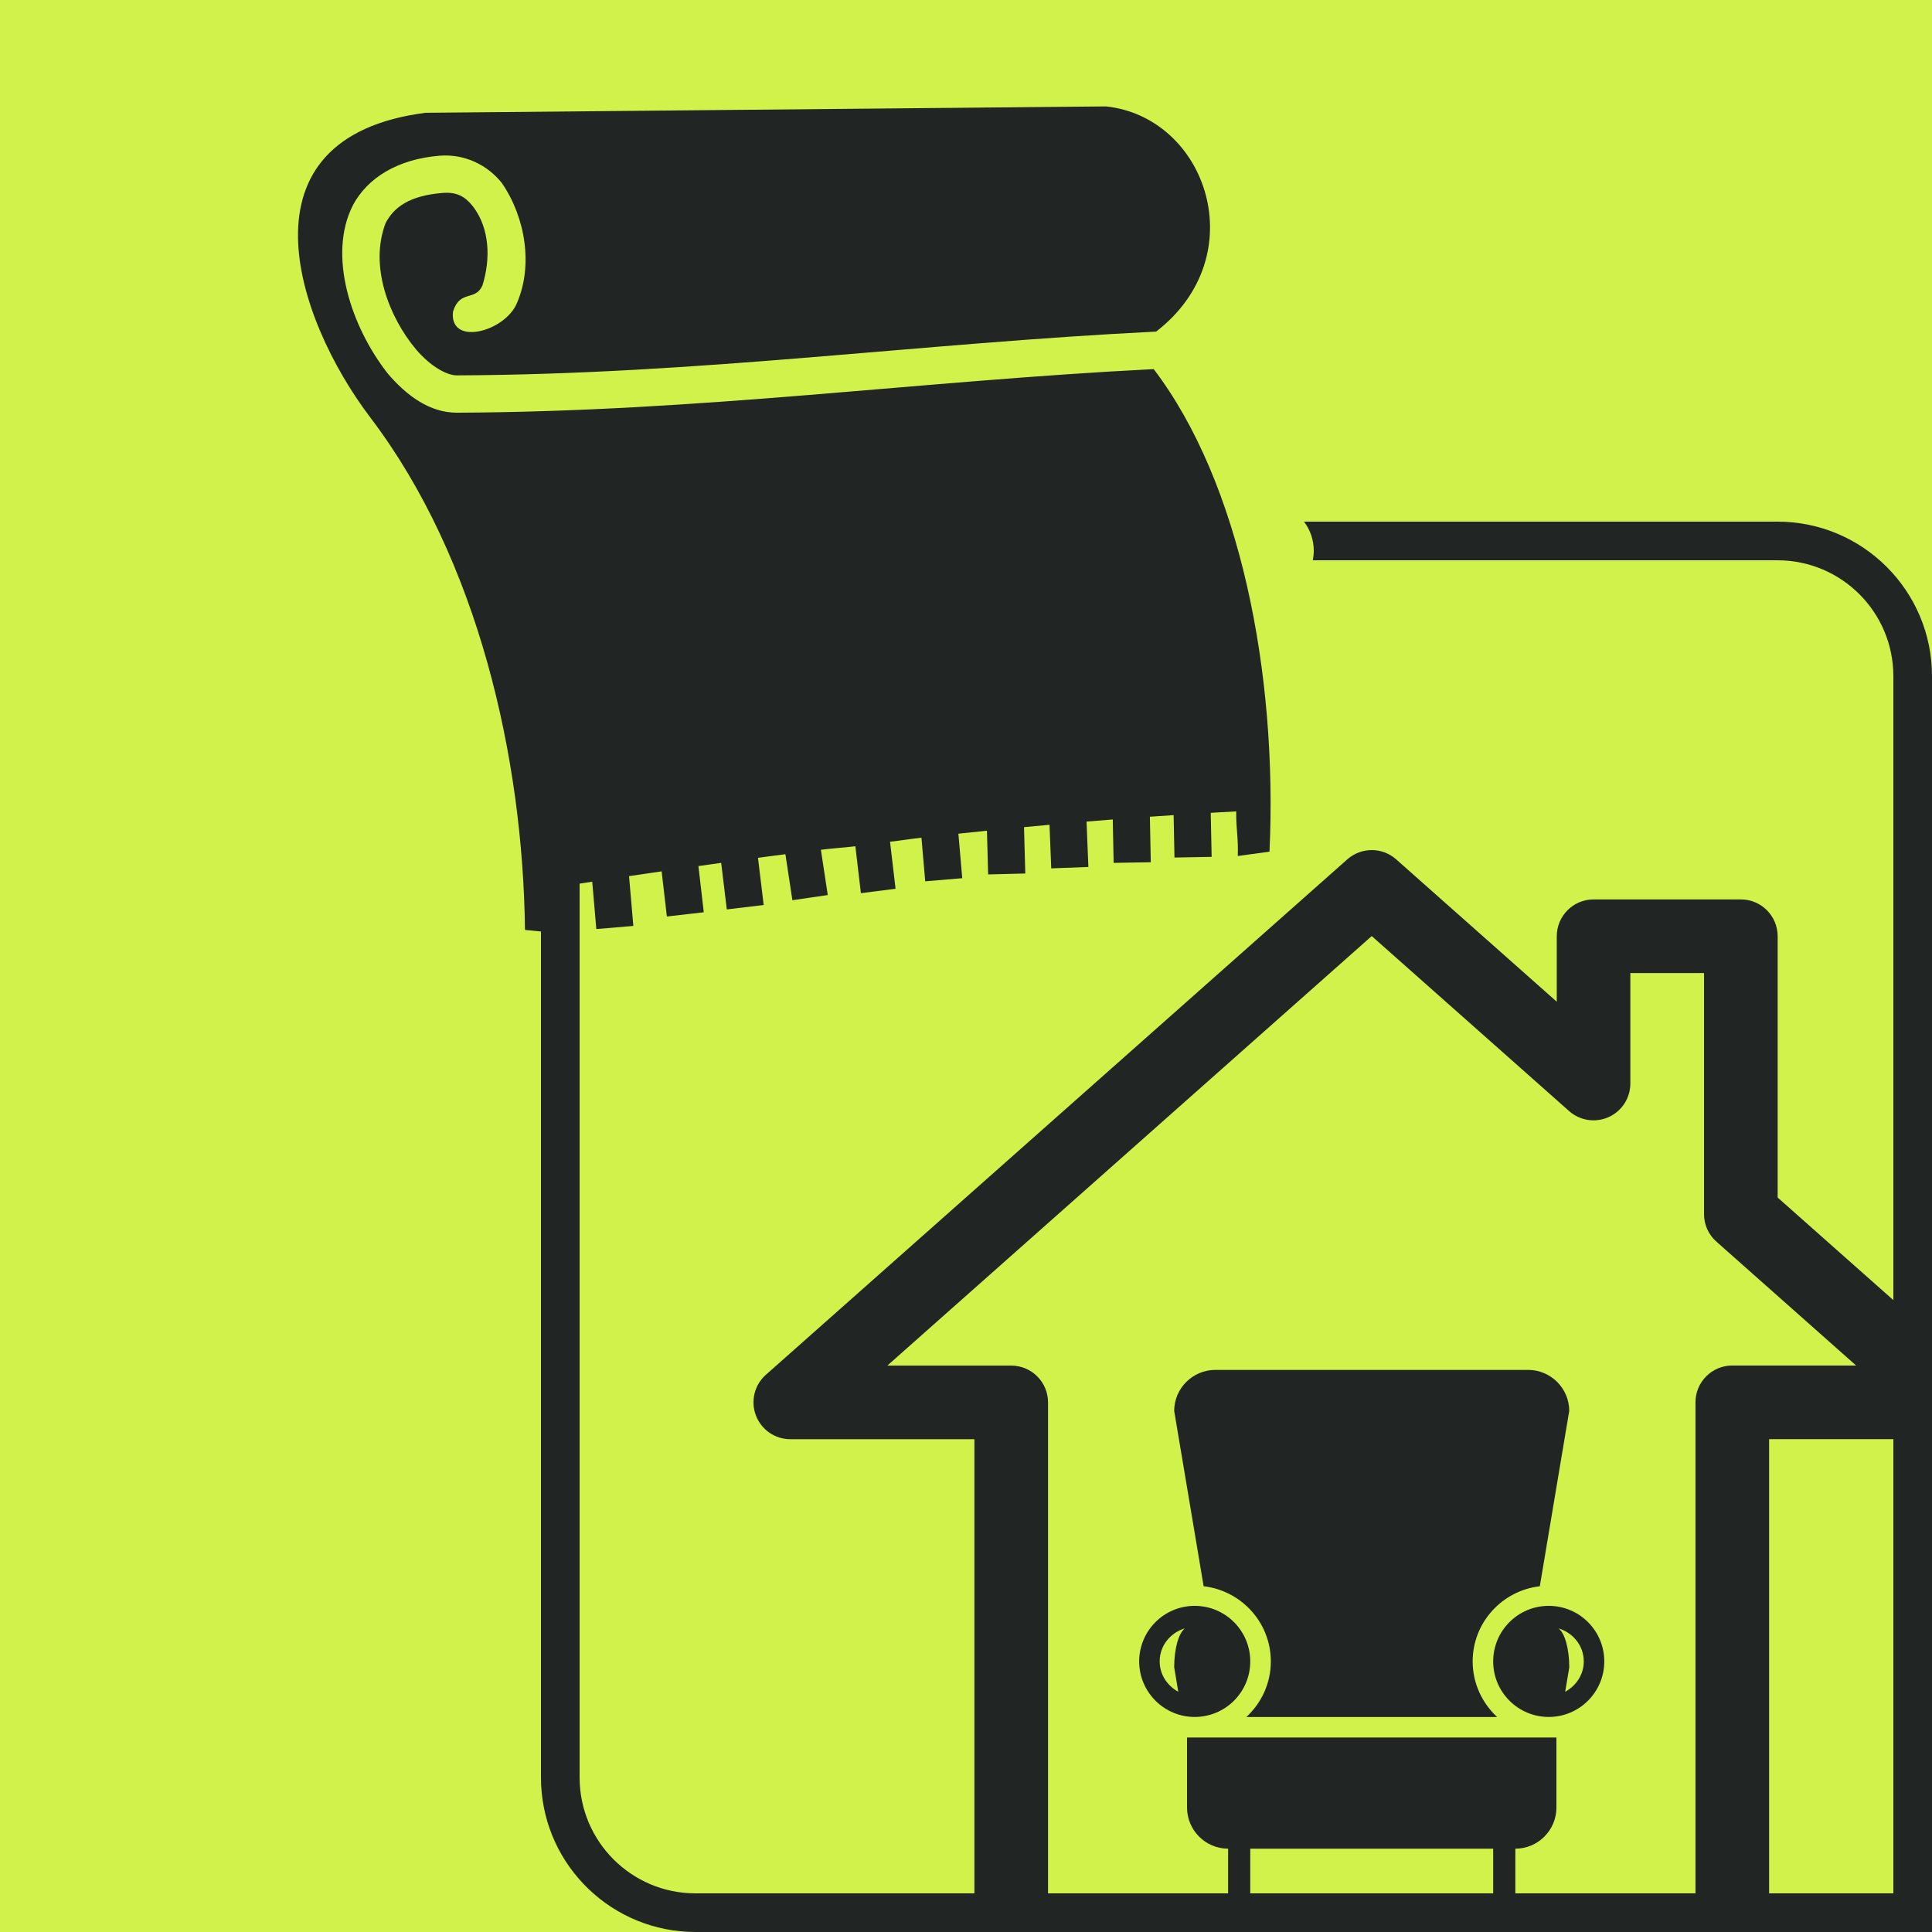
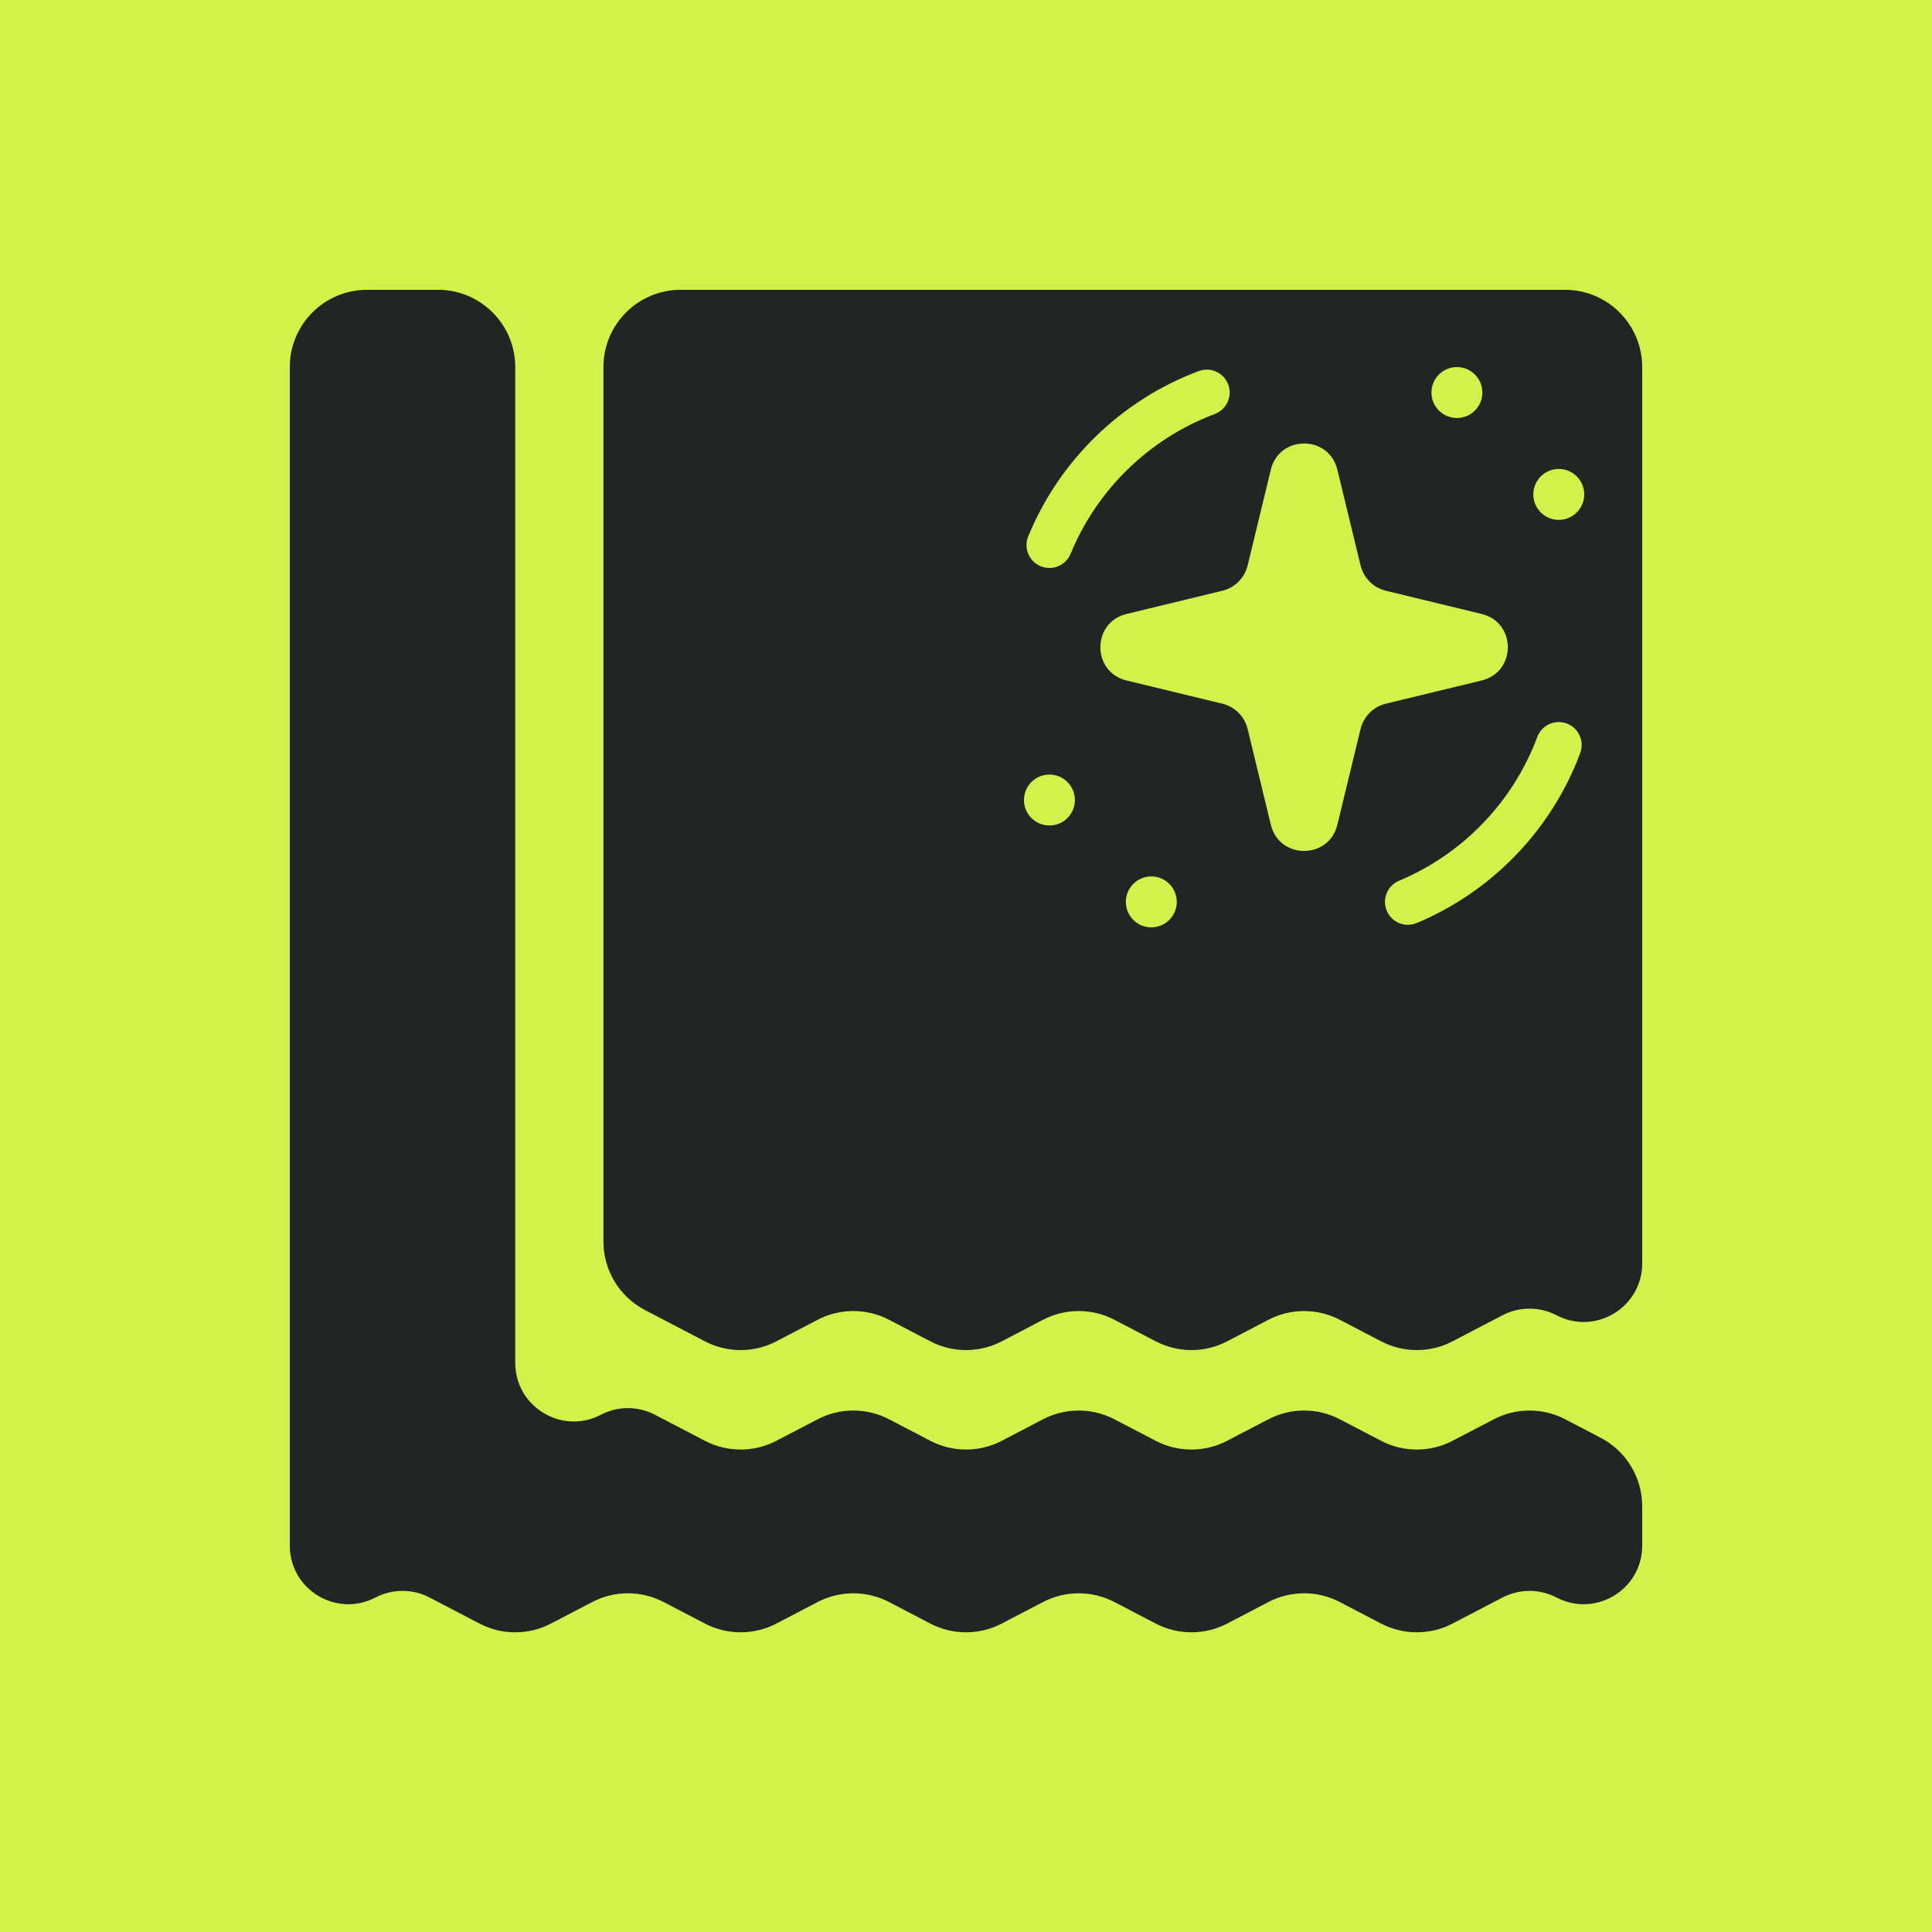
<svg xmlns="http://www.w3.org/2000/svg" width="100" height="100" viewBox="0 0 100 100" fill="none">
-   <g clip-path="url(#clip0_164_380)">
-     <rect width="100" height="100" fill="#D1F24A" />
-     <path d="M92 27C96.418 27 100 30.582 100 35V100H36L35.588 99.989C31.361 99.775 28 96.28 28 92V35C28 30.582 31.582 27 36 27H48.504C48.189 27.418 48 27.936 48 28.5C48 28.671 48.017 28.838 48.05 29H36C32.686 29 30 31.686 30 35V92C30 95.314 32.686 98 36 98H98V35C98 31.686 95.314 29 92 29H67.95C67.983 28.838 68 28.671 68 28.5C68 27.936 67.811 27.418 67.496 27H92Z" fill="#212523" />
-     <path d="M102.36 71.159L92.011 61.985V48.461C92.011 47.407 91.159 46.554 90.107 46.554H82.483C81.431 46.554 80.578 47.407 80.578 48.461V51.849L72.265 44.48C71.542 43.84 70.461 43.84 69.736 44.48L39.641 71.159C39.048 71.684 38.844 72.522 39.124 73.261C39.406 74.003 40.114 74.493 40.905 74.493H50.434V98.474C50.434 99.528 51.286 100.381 52.339 100.381C53.393 100.381 54.246 99.528 54.246 98.474V72.588C54.246 71.536 53.393 70.683 52.339 70.683H45.928L71 48.451L81.216 57.508C81.779 58.008 82.576 58.127 83.261 57.821C83.947 57.514 84.386 56.834 84.386 56.083V50.366H88.2V62.843C88.2 63.389 88.43 63.908 88.842 64.268L96.072 70.679H89.664C88.607 70.679 87.757 71.532 87.757 72.584V98.472C87.757 99.526 88.607 100.379 89.664 100.379C90.716 100.379 91.569 99.526 91.569 98.472V74.491H101.095C101.886 74.491 102.596 74.003 102.876 73.259C103.156 72.522 102.951 71.684 102.36 71.159Z" fill="#212523" />
-     <path d="M79.701 82.103L81.223 73.027C81.223 71.864 80.267 70.906 79.1 70.906H62.903C61.733 70.906 60.776 71.864 60.776 73.027L62.3 82.103C64.252 82.333 65.778 83.981 65.778 85.997C65.778 87.134 65.285 88.155 64.511 88.872H77.491C76.717 88.153 76.225 87.132 76.225 85.997C76.223 83.981 77.749 82.331 79.701 82.103Z" fill="#212523" />
-     <path d="M61.441 93.56C61.441 94.732 62.396 95.687 63.566 95.687V100.378H64.713V95.687H77.287V100.378H78.434V95.687C79.604 95.687 80.56 94.732 80.56 93.56V89.934H61.441V93.56Z" fill="#212523" />
-     <path d="M80.162 83.119C78.574 83.119 77.287 84.406 77.287 85.994C77.287 87.582 78.574 88.869 80.162 88.869C81.75 88.869 83.037 87.582 83.037 85.994C83.037 84.406 81.75 83.119 80.162 83.119ZM81.013 87.565L81.225 86.305C81.225 85.316 80.986 84.515 80.667 84.285C81.416 84.507 81.976 85.176 81.976 85.996C81.976 86.682 81.577 87.256 81.013 87.565Z" fill="#212523" />
-     <path d="M64.713 85.994C64.713 84.406 63.426 83.119 61.838 83.119C60.251 83.119 58.964 84.406 58.964 85.994C58.964 87.582 60.251 88.869 61.838 88.869C63.426 88.869 64.713 87.584 64.713 85.994ZM60.988 87.565C60.424 87.258 60.024 86.682 60.024 85.992C60.024 85.174 60.584 84.505 61.334 84.281C61.017 84.513 60.776 85.312 60.776 86.299L60.988 87.565Z" fill="#212523" />
-     <path d="M62.405 10.071C61.773 7.719 59.853 5.787 57.25 5.508L22.026 5.838C12.132 7.109 15.267 16.471 19.175 21.62C24.764 28.985 27.071 39.286 27.173 48.133L29.088 48.322C29.154 47.501 29.275 46.602 29.294 45.844C29.748 45.774 30.201 45.705 30.654 45.636L30.865 48.088L32.781 47.926C32.707 47.067 32.633 46.208 32.559 45.349C33.122 45.265 33.684 45.183 34.246 45.101L34.517 47.438L36.427 47.219C36.335 46.422 36.242 45.625 36.15 44.828C36.542 44.772 36.935 44.717 37.328 44.662C37.425 45.465 37.522 46.268 37.619 47.071L39.528 46.843L39.233 44.401C39.608 44.35 40.277 44.261 40.652 44.212L41.014 46.595L42.845 46.327C42.726 45.546 42.607 44.765 42.489 43.984C43.092 43.907 43.67 43.876 44.274 43.802C44.37 44.612 44.465 45.421 44.56 46.231L46.354 46.002C46.259 45.191 46.163 44.38 46.068 43.569C46.636 43.503 47.125 43.422 47.694 43.359C47.759 44.111 47.824 44.864 47.889 45.617L49.805 45.455L49.606 43.151C50.099 43.099 50.591 43.048 51.084 42.998C51.105 43.752 51.126 44.506 51.146 45.26L53.069 45.212C53.047 44.412 53.025 43.612 53.003 42.813C53.443 42.771 53.882 42.731 54.322 42.691C54.352 43.443 54.382 44.195 54.412 44.947L56.334 44.874C56.303 44.091 56.271 43.308 56.24 42.525C56.692 42.487 57.144 42.451 57.597 42.416L57.641 44.662L59.564 44.629L59.518 42.274C59.927 42.245 60.336 42.217 60.746 42.19L60.791 44.386L62.714 44.351L62.667 42.071C63.107 42.045 63.547 42.021 63.987 41.998C63.972 42.914 64.106 43.395 64.066 44.307L65.709 44.081C66.132 34.845 64.186 24.976 59.715 19.105C47.533 19.72 36.335 21.308 23.656 21.361C22.25 21.367 21.051 20.484 20.077 19.343C18.17 16.915 16.943 13.213 18.27 10.615C19.016 9.221 20.561 8.24 22.737 8.061C24.089 7.949 25.254 8.571 25.968 9.463C27.221 11.277 27.581 13.765 26.768 15.66C26.168 17.177 23.236 17.947 23.448 16.127C23.809 14.981 24.592 15.607 24.969 14.781C25.404 13.402 25.348 11.804 24.471 10.672C24.072 10.174 23.65 9.925 22.899 9.987C21.174 10.129 20.393 10.733 19.965 11.534C19.101 13.761 20.137 16.416 21.535 18.087C22.296 18.977 23.134 19.431 23.643 19.429C36.244 19.377 47.465 17.775 59.842 17.163C62.385 15.198 63.038 12.424 62.405 10.071Z" fill="#212523" />
-   </g>
-   <defs>
-     <clipPath id="clip0_164_380">
-       <rect width="100" height="100" fill="white" />
-     </clipPath>
-   </defs>
+   <rect width="100" height="100" fill="#D1F24A" />
+   <path d="M75.185 74.575C74.025 75.18 72.643 75.18 71.484 74.575L69.351 73.462C68.192 72.858 66.81 72.858 65.651 73.462L63.518 74.575C62.359 75.18 60.977 75.18 59.817 74.575L57.685 73.463C56.526 72.858 55.144 72.858 53.984 73.463L51.852 74.575C50.693 75.18 49.311 75.18 48.152 74.575L46.019 73.462C44.86 72.858 43.478 72.858 42.319 73.462L40.186 74.575C39.026 75.18 37.645 75.18 36.485 74.575L33.903 73.228C33.025 72.77 31.979 72.77 31.1 73.228C29.083 74.281 26.669 72.817 26.669 70.542V19C26.669 16.791 24.878 15 22.669 15H19C16.791 15 15 16.791 15 19V80.001C15 82.276 17.415 83.74 19.433 82.688C20.311 82.23 21.358 82.23 22.236 82.688L24.818 84.035C25.977 84.64 27.359 84.64 28.518 84.035L30.652 82.922C31.811 82.317 33.193 82.317 34.352 82.922L36.485 84.035C37.645 84.639 39.026 84.639 40.186 84.035L42.318 82.922C43.478 82.317 44.86 82.317 46.019 82.922L48.152 84.035C49.311 84.639 50.693 84.639 51.852 84.034L53.984 82.922C55.144 82.317 56.526 82.317 57.685 82.922L59.817 84.035C60.977 84.639 62.359 84.639 63.518 84.035L65.651 82.922C66.81 82.317 68.192 82.317 69.351 82.922L71.484 84.035C72.643 84.639 74.025 84.639 75.184 84.035L77.223 82.971L77.766 82.688C78.644 82.23 79.691 82.23 80.569 82.688C82.586 83.74 85 82.277 85 80.002V77.965C85 76.475 84.172 75.108 82.85 74.419L81.018 73.463C79.858 72.858 78.476 72.858 77.317 73.463L75.185 74.575Z" fill="#212523" />
+   <path d="M35.234 15C33.025 15 31.234 16.791 31.234 19V64.261C31.234 65.752 32.062 67.118 33.384 67.808L36.485 69.426C37.645 70.031 39.026 70.031 40.186 69.426L42.319 68.313C43.478 67.708 44.86 67.708 46.019 68.313L48.152 69.426C49.311 70.031 50.693 70.031 51.852 69.426L53.984 68.313C55.144 67.708 56.526 67.708 57.685 68.313L59.818 69.426C60.977 70.031 62.359 70.031 63.518 69.426L65.651 68.313C66.81 67.708 68.192 67.708 69.351 68.313L71.484 69.426C72.643 70.031 74.025 70.031 75.185 69.426L77.766 68.079C78.644 67.621 79.691 67.621 80.569 68.079C82.586 69.132 85 67.668 85 65.393V19C85 16.791 83.209 15 81 15H35.234ZM67.5 45.435C66.24 45.435 65.218 44.413 65.218 43.152C65.218 41.892 66.24 40.87 67.5 40.87C68.761 40.87 69.783 41.892 69.783 43.152C69.783 44.413 68.761 45.435 67.5 45.435ZM74.348 52.283C74.348 53.543 73.326 54.565 72.065 54.565C70.805 54.565 69.783 53.543 69.783 52.283C69.783 51.022 70.805 50 72.065 50C73.326 50 74.348 51.022 74.348 52.283Z" fill="#212523" />
+   <rect x="65" y="40" width="12" height="22" fill="#212523" />
+   <path d="M59.591 48C58.863 48 58.273 47.41 58.273 46.682C58.273 45.954 58.863 45.364 59.591 45.364C60.319 45.364 60.909 45.954 60.909 46.682C60.909 47.41 60.319 48 59.591 48Z" fill="#D1F24A" />
+   <path d="M75.409 21.636C74.681 21.636 74.091 21.046 74.091 20.318C74.091 19.59 74.681 19 75.409 19C76.137 19 76.727 19.59 76.727 20.318C76.727 21.046 76.137 21.636 75.409 21.636Z" fill="#D1F24A" />
+   <path d="M80.682 26.909C79.954 26.909 79.364 26.319 79.364 25.591C79.364 24.863 79.954 24.273 80.682 24.273C81.41 24.273 82 24.863 82 25.591C82 26.319 81.41 26.909 80.682 26.909Z" fill="#D1F24A" />
+   <path d="M65.779 24.308C66.217 22.503 68.783 22.503 69.221 24.308L70.424 29.272C70.581 29.916 71.084 30.419 71.728 30.576L76.692 31.779C78.496 32.217 78.496 34.783 76.692 35.221L71.728 36.424C71.084 36.581 70.581 37.084 70.424 37.728L69.221 42.692C68.783 44.496 66.217 44.496 65.779 42.692L64.576 37.728C64.419 37.084 63.916 36.581 63.272 36.424L58.308 35.221C56.504 34.783 56.504 32.217 58.308 31.779L63.272 30.576C63.916 30.419 64.419 29.916 64.576 29.272L65.779 24.308Z" fill="#D1F24A" />
+   <path fill-rule="evenodd" clip-rule="evenodd" d="M81.097 37.448C81.71 37.678 82.022 38.361 81.793 38.975C80.309 42.951 77.228 46.145 73.33 47.776C72.726 48.029 72.031 47.744 71.778 47.14C71.525 46.535 71.81 45.84 72.414 45.587C75.709 44.209 78.316 41.506 79.57 38.145C79.799 37.531 80.483 37.219 81.097 37.448Z" fill="#D1F24A" />
+   <path fill-rule="evenodd" clip-rule="evenodd" d="M63.573 19.902C63.802 20.516 63.491 21.2 62.877 21.429C59.498 22.694 56.784 25.331 55.416 28.663C55.167 29.269 54.474 29.559 53.867 29.31C53.261 29.061 52.972 28.368 53.221 27.762C54.839 23.821 58.046 20.703 62.046 19.207C62.66 18.977 63.343 19.289 63.573 19.902Z" fill="#D1F24A" />
+   <path d="M54.318 42.727C53.59 42.727 53 42.137 53 41.409C53 40.681 53.59 40.091 54.318 40.091C55.046 40.091 55.636 40.681 55.636 41.409C55.636 42.137 55.046 42.727 54.318 42.727Z" fill="#D1F24A" />
</svg>
